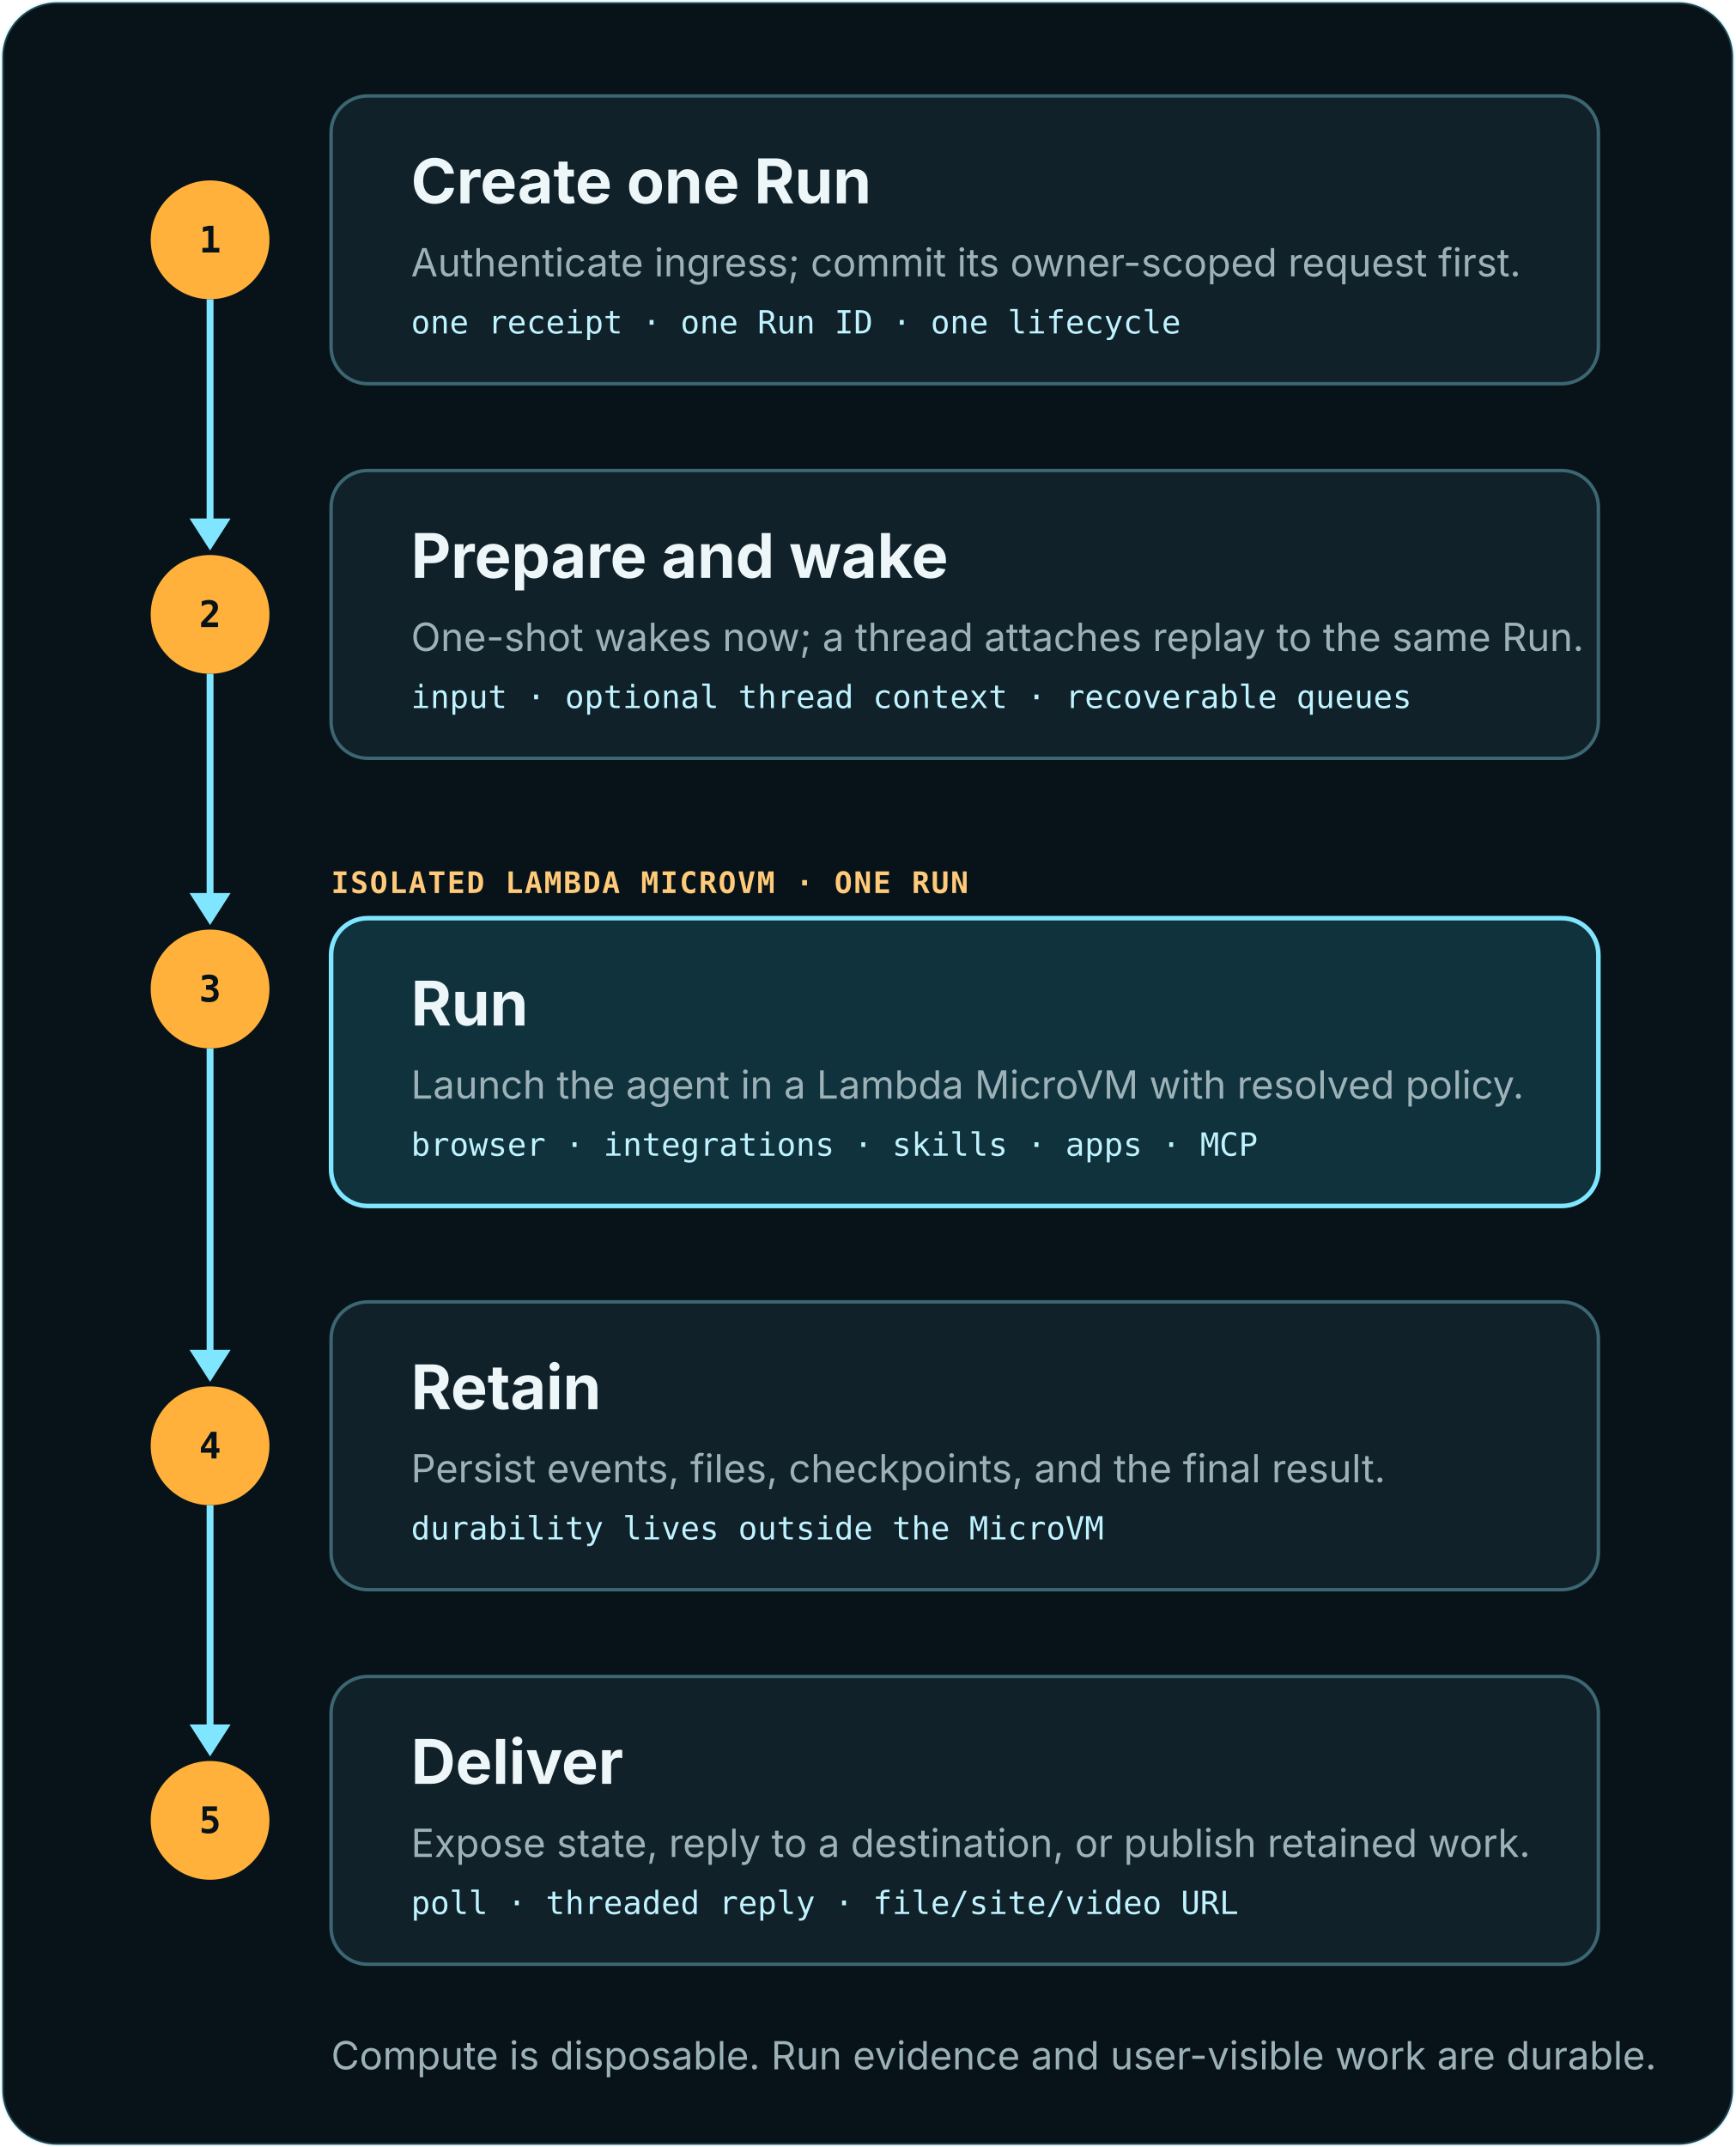
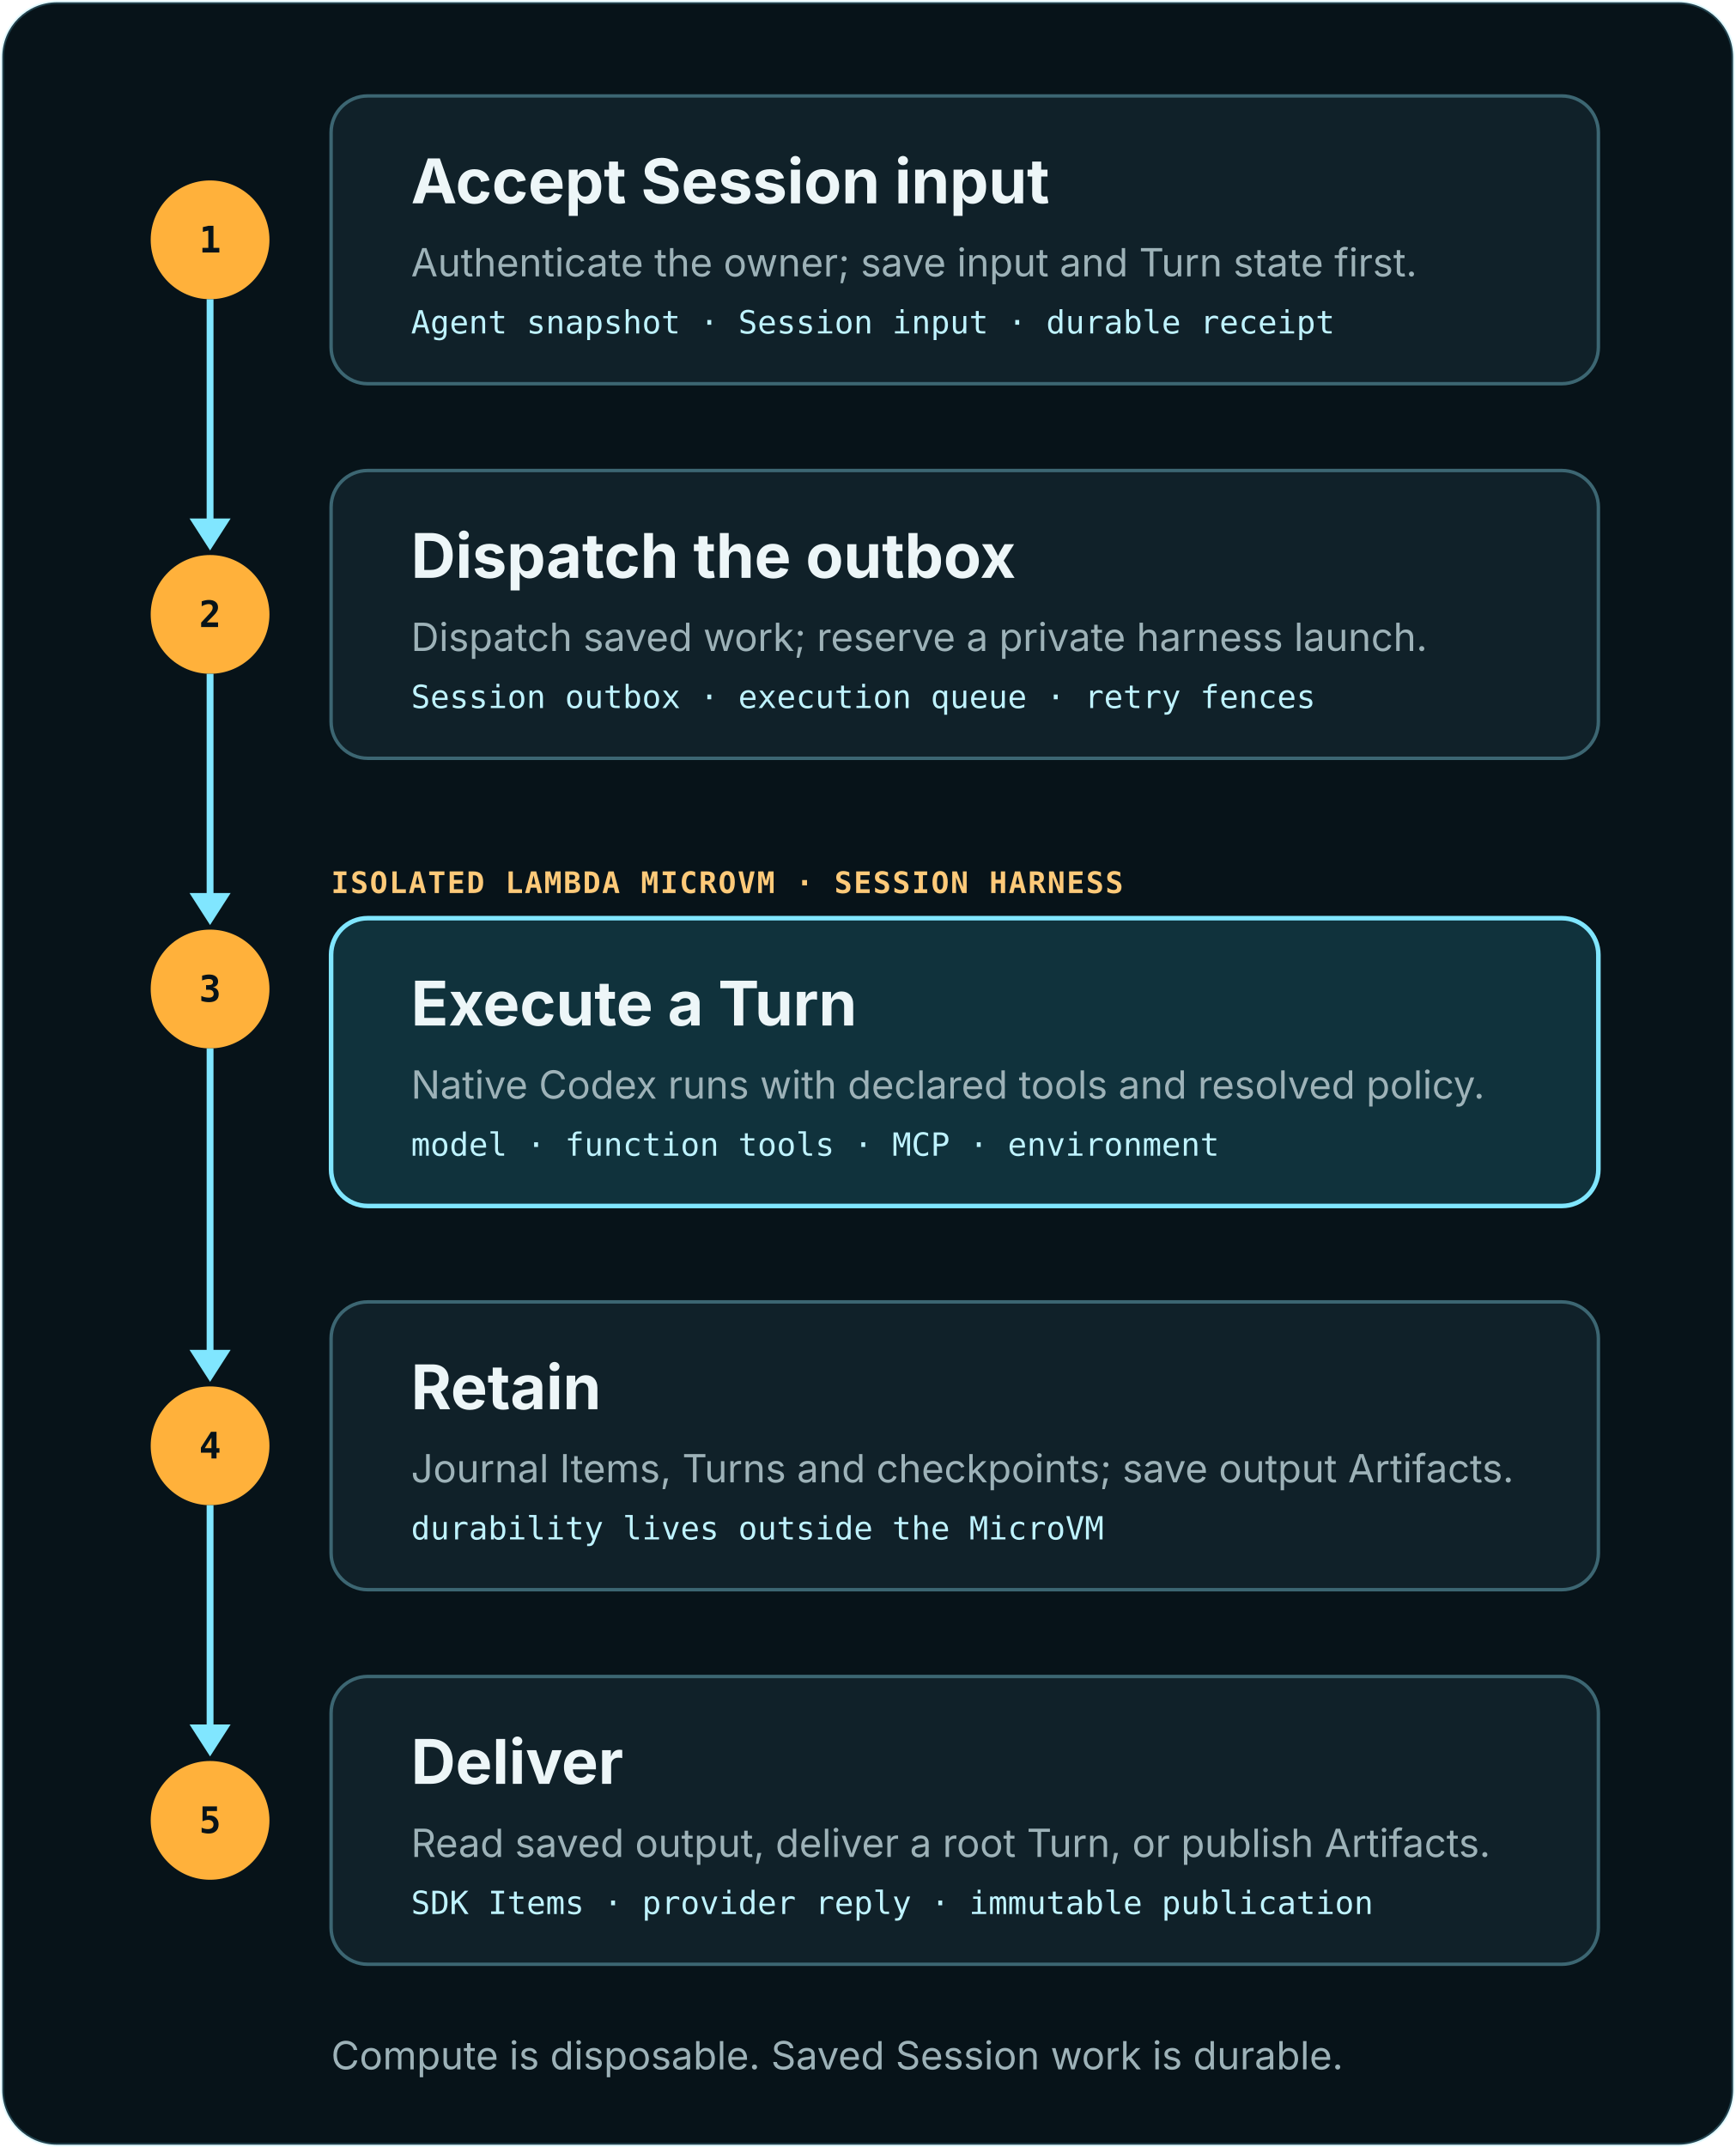
<svg xmlns="http://www.w3.org/2000/svg" viewBox="0 0 760 940" role="img" aria-labelledby="durable-execution-title durable-execution-desc" data-visual-question="What happens during one durable Rat Things run?">
  <defs>
    <style>
      .frame { fill: #071319; stroke: rgba(128, 230, 255, 0.22); stroke-width: 1.5; }
      .node { fill: #102129; stroke: #3c6672; stroke-width: 1.5; }
      .node--run { fill: #10323c; stroke: #80e6ff; stroke-width: 2; }
      .number { fill: #071319; font-family: ui-monospace, SFMono-Regular, Menlo, monospace; font-size: 16px; font-weight: 800; text-anchor: middle; dominant-baseline: middle; }
      .number-ring { fill: #ffb13b; stroke: #ffb13b; stroke-width: 2; }
      .label { fill: #edf6f8; font-family: Inter, ui-sans-serif, system-ui, sans-serif; font-size: 27px; font-weight: 700; }
      .detail { fill: #9db2b8; font-family: Inter, ui-sans-serif, system-ui, sans-serif; font-size: 17px; }
      .evidence { fill: #bff3ff; font-family: ui-monospace, SFMono-Regular, Menlo, monospace; font-size: 14px; }
      .flow { fill: none; stroke: #80e6ff; stroke-width: 3; }
      .arrow { fill: #80e6ff; }
      .boundary-label { fill: #ffca79; font-family: ui-monospace, SFMono-Regular, Menlo, monospace; font-size: 13px; font-weight: 700; letter-spacing: 0.05em; }
    </style>
  </defs>
  <rect class="frame" x="1" y="1" width="758" height="938" rx="24" />
  <g data-node="primary">
    <circle class="number-ring" cx="92" cy="105" r="25" />
    <text class="number" x="92" y="106">1</text>
    <rect class="node" x="145" y="42" width="555" height="126" rx="16" />
-     <text class="label" x="180" y="89">Create one Run</text>
-     <text class="detail" x="180" y="121">Authenticate ingress; commit its owner-scoped request first.</text>
-     <text class="evidence" x="180" y="146">one receipt · one Run ID · one lifecycle</text>
+     <text class="label" x="180" y="89">Accept Session input</text>
+     <text class="detail" x="180" y="121">Authenticate the owner; save input and Turn state first.</text>
+     <text class="evidence" x="180" y="146">Agent snapshot · Session input · durable receipt</text>
  </g>
  <line class="flow" x1="92" y1="131" x2="92" y2="234" />
  <path class="arrow" d="M 83 227 L 92 241 L 101 227 Z" />
  <g data-node="primary">
    <circle class="number-ring" cx="92" cy="269" r="25" />
    <text class="number" x="92" y="270">2</text>
    <rect class="node" x="145" y="206" width="555" height="126" rx="16" />
-     <text class="label" x="180" y="253">Prepare and wake</text>
-     <text class="detail" x="180" y="285">One-shot wakes now; a thread attaches replay to the same Run.</text>
-     <text class="evidence" x="180" y="310">input · optional thread context · recoverable queues</text>
+     <text class="label" x="180" y="253">Dispatch the outbox</text>
+     <text class="detail" x="180" y="285">Dispatch saved work; reserve a private harness launch.</text>
+     <text class="evidence" x="180" y="310">Session outbox · execution queue · retry fences</text>
  </g>
  <line class="flow" x1="92" y1="295" x2="92" y2="398" />
  <path class="arrow" d="M 83 391 L 92 405 L 101 391 Z" />
-   <text class="boundary-label" x="145" y="391">ISOLATED LAMBDA MICROVM · ONE RUN</text>
+   <text class="boundary-label" x="145" y="391">ISOLATED LAMBDA MICROVM · SESSION HARNESS</text>
  <g data-node="primary">
    <circle class="number-ring" cx="92" cy="433" r="25" />
    <text class="number" x="92" y="434">3</text>
    <rect class="node--run" x="145" y="402" width="555" height="126" rx="16" />
-     <text class="label" x="180" y="449">Run</text>
-     <text class="detail" x="180" y="481">Launch the agent in a Lambda MicroVM with resolved policy.</text>
-     <text class="evidence" x="180" y="506">browser · integrations · skills · apps · MCP</text>
+     <text class="label" x="180" y="449">Execute a Turn</text>
+     <text class="detail" x="180" y="481">Native Codex runs with declared tools and resolved policy.</text>
+     <text class="evidence" x="180" y="506">model · function tools · MCP · environment</text>
  </g>
  <line class="flow" x1="92" y1="459" x2="92" y2="598" />
  <path class="arrow" d="M 83 591 L 92 605 L 101 591 Z" />
  <g data-node="primary">
    <circle class="number-ring" cx="92" cy="633" r="25" />
    <text class="number" x="92" y="634">4</text>
    <rect class="node" x="145" y="570" width="555" height="126" rx="16" />
    <text class="label" x="180" y="617">Retain</text>
-     <text class="detail" x="180" y="649">Persist events, files, checkpoints, and the final result.</text>
+     <text class="detail" x="180" y="649">Journal Items, Turns and checkpoints; save output Artifacts.</text>
    <text class="evidence" x="180" y="674">durability lives outside the MicroVM</text>
  </g>
  <line class="flow" x1="92" y1="659" x2="92" y2="762" />
  <path class="arrow" d="M 83 755 L 92 769 L 101 755 Z" />
  <g data-node="primary">
    <circle class="number-ring" cx="92" cy="797" r="25" />
    <text class="number" x="92" y="798">5</text>
    <rect class="node" x="145" y="734" width="555" height="126" rx="16" />
    <text class="label" x="180" y="781">Deliver</text>
-     <text class="detail" x="180" y="813">Expose state, reply to a destination, or publish retained work.</text>
-     <text class="evidence" x="180" y="838">poll · threaded reply · file/site/video URL</text>
+     <text class="detail" x="180" y="813">Read saved output, deliver a root Turn, or publish Artifacts.</text>
+     <text class="evidence" x="180" y="838">SDK Items · provider reply · immutable publication</text>
  </g>
-   <text class="detail" x="145" y="906">Compute is disposable. Run evidence and user-visible work are durable.</text>
+   <text class="detail" x="145" y="906">Compute is disposable. Saved Session work is durable.</text>
</svg>
